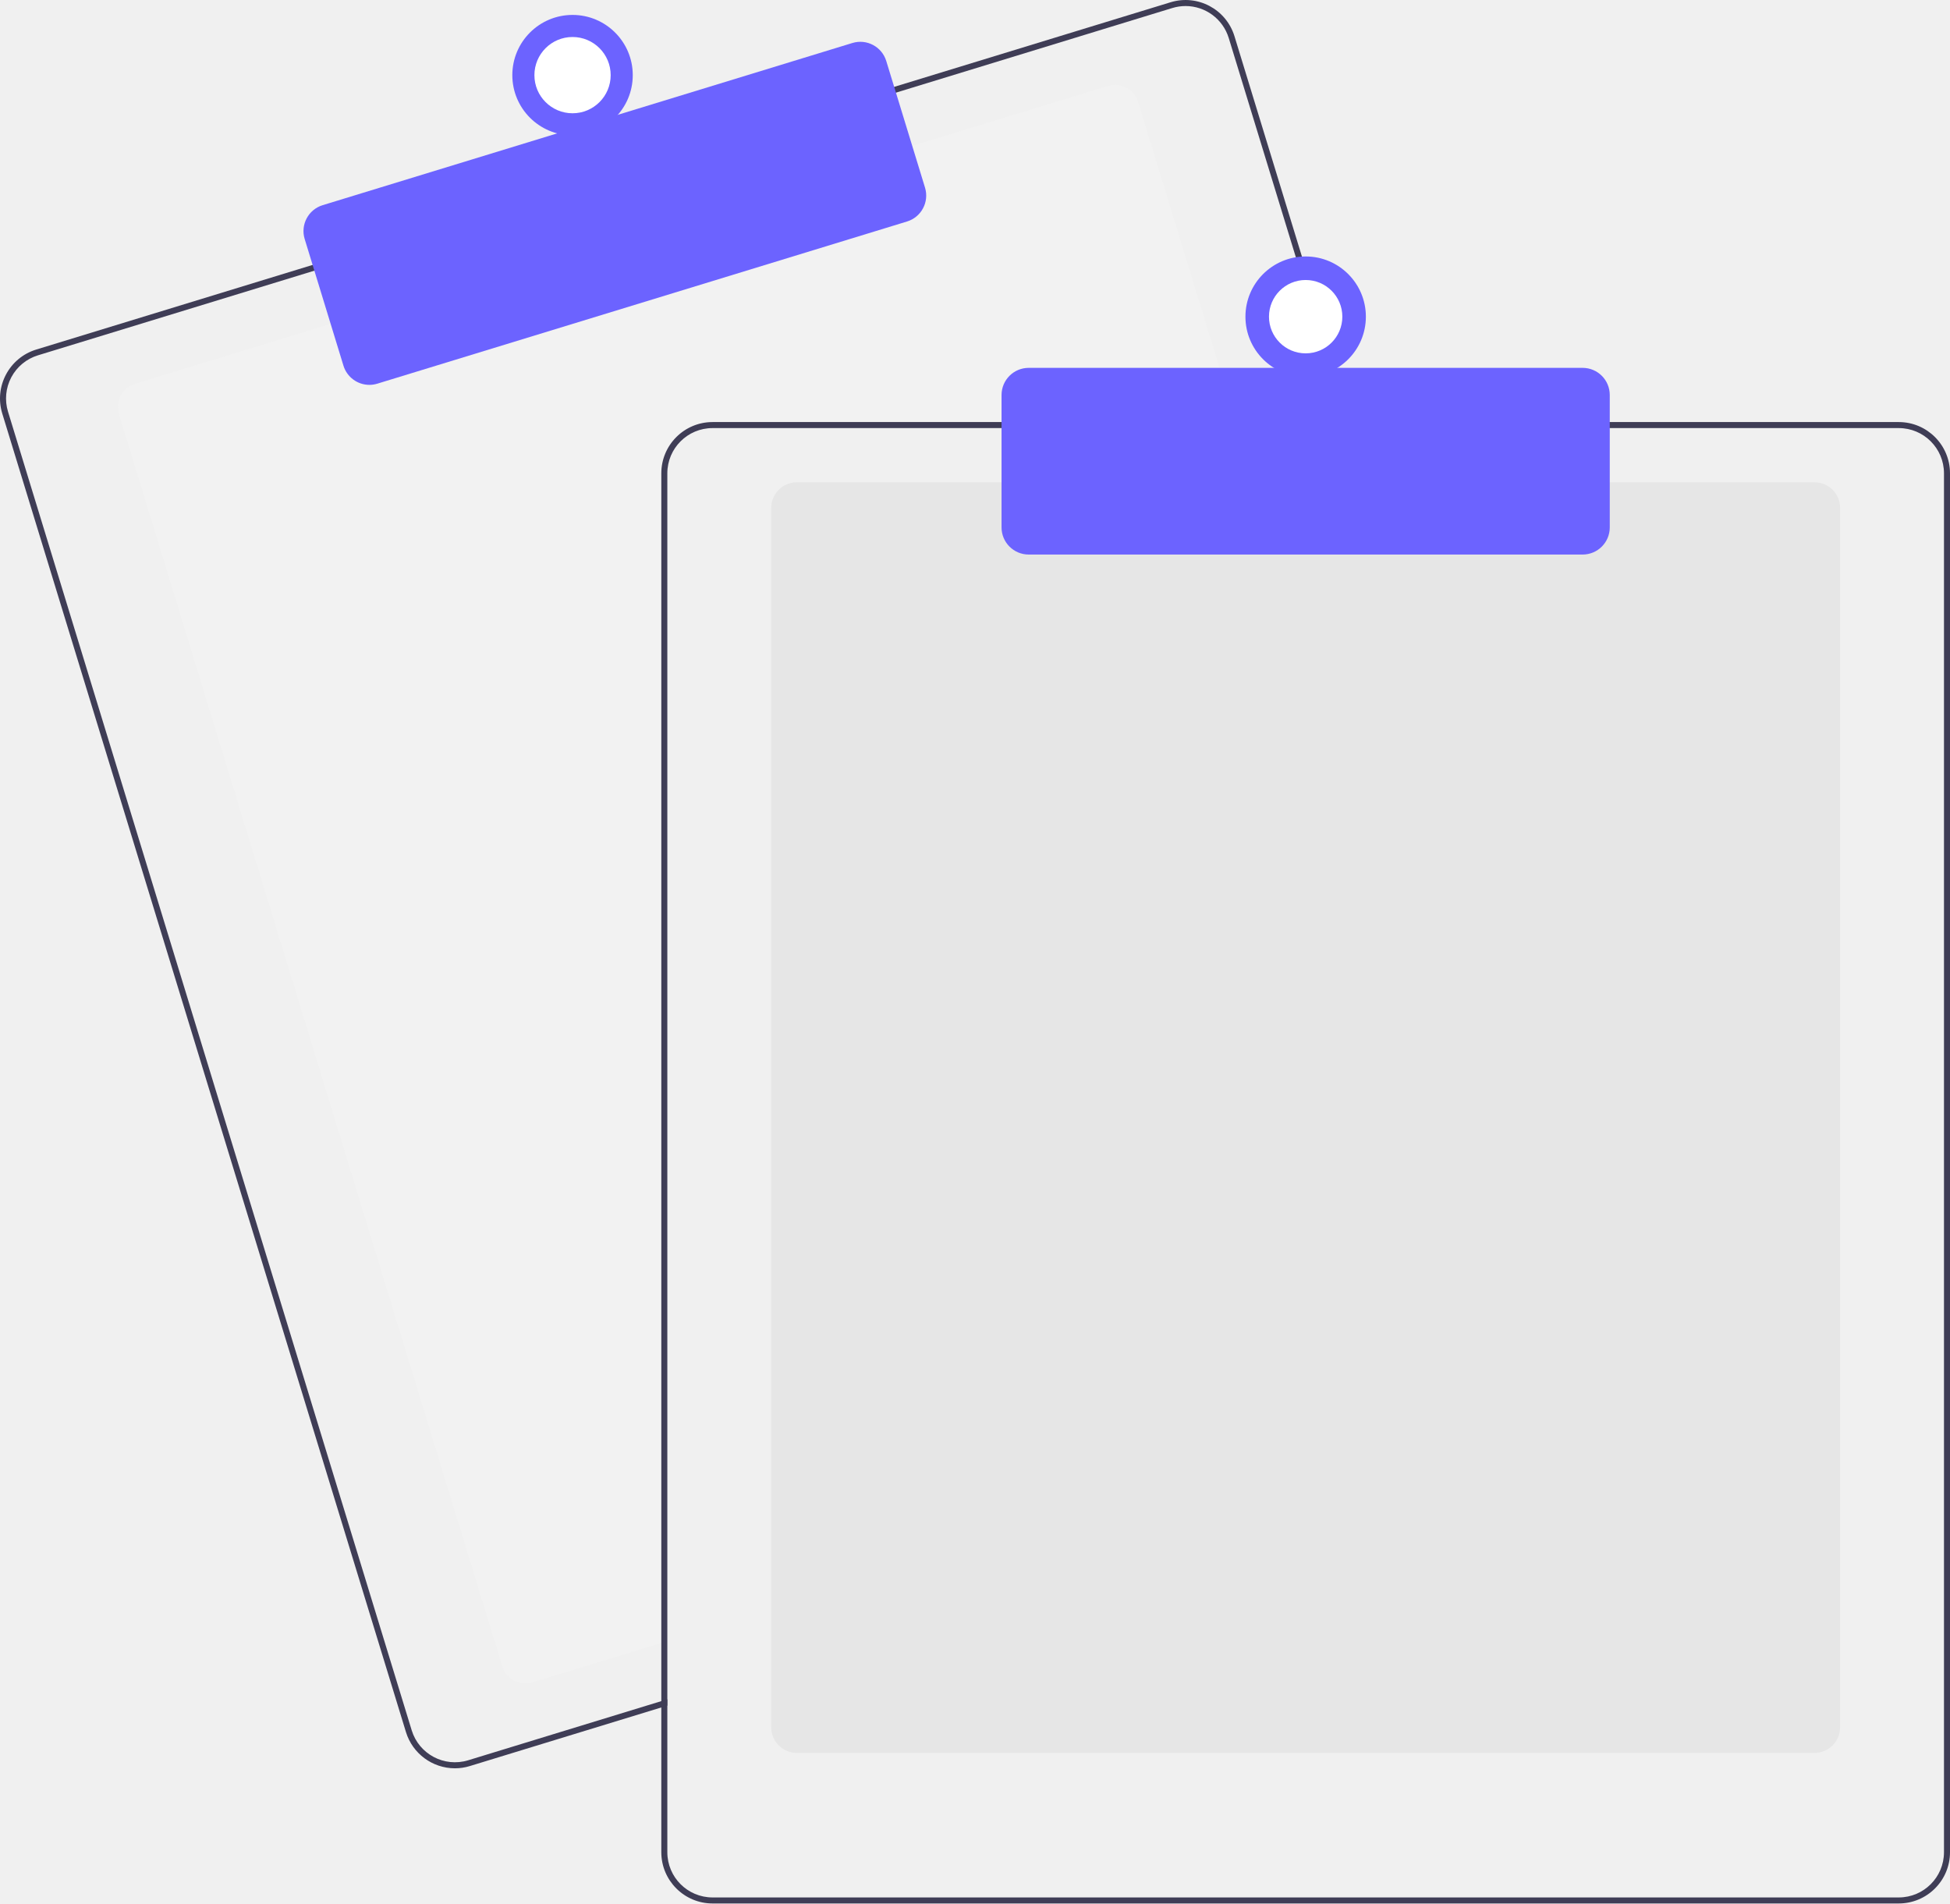
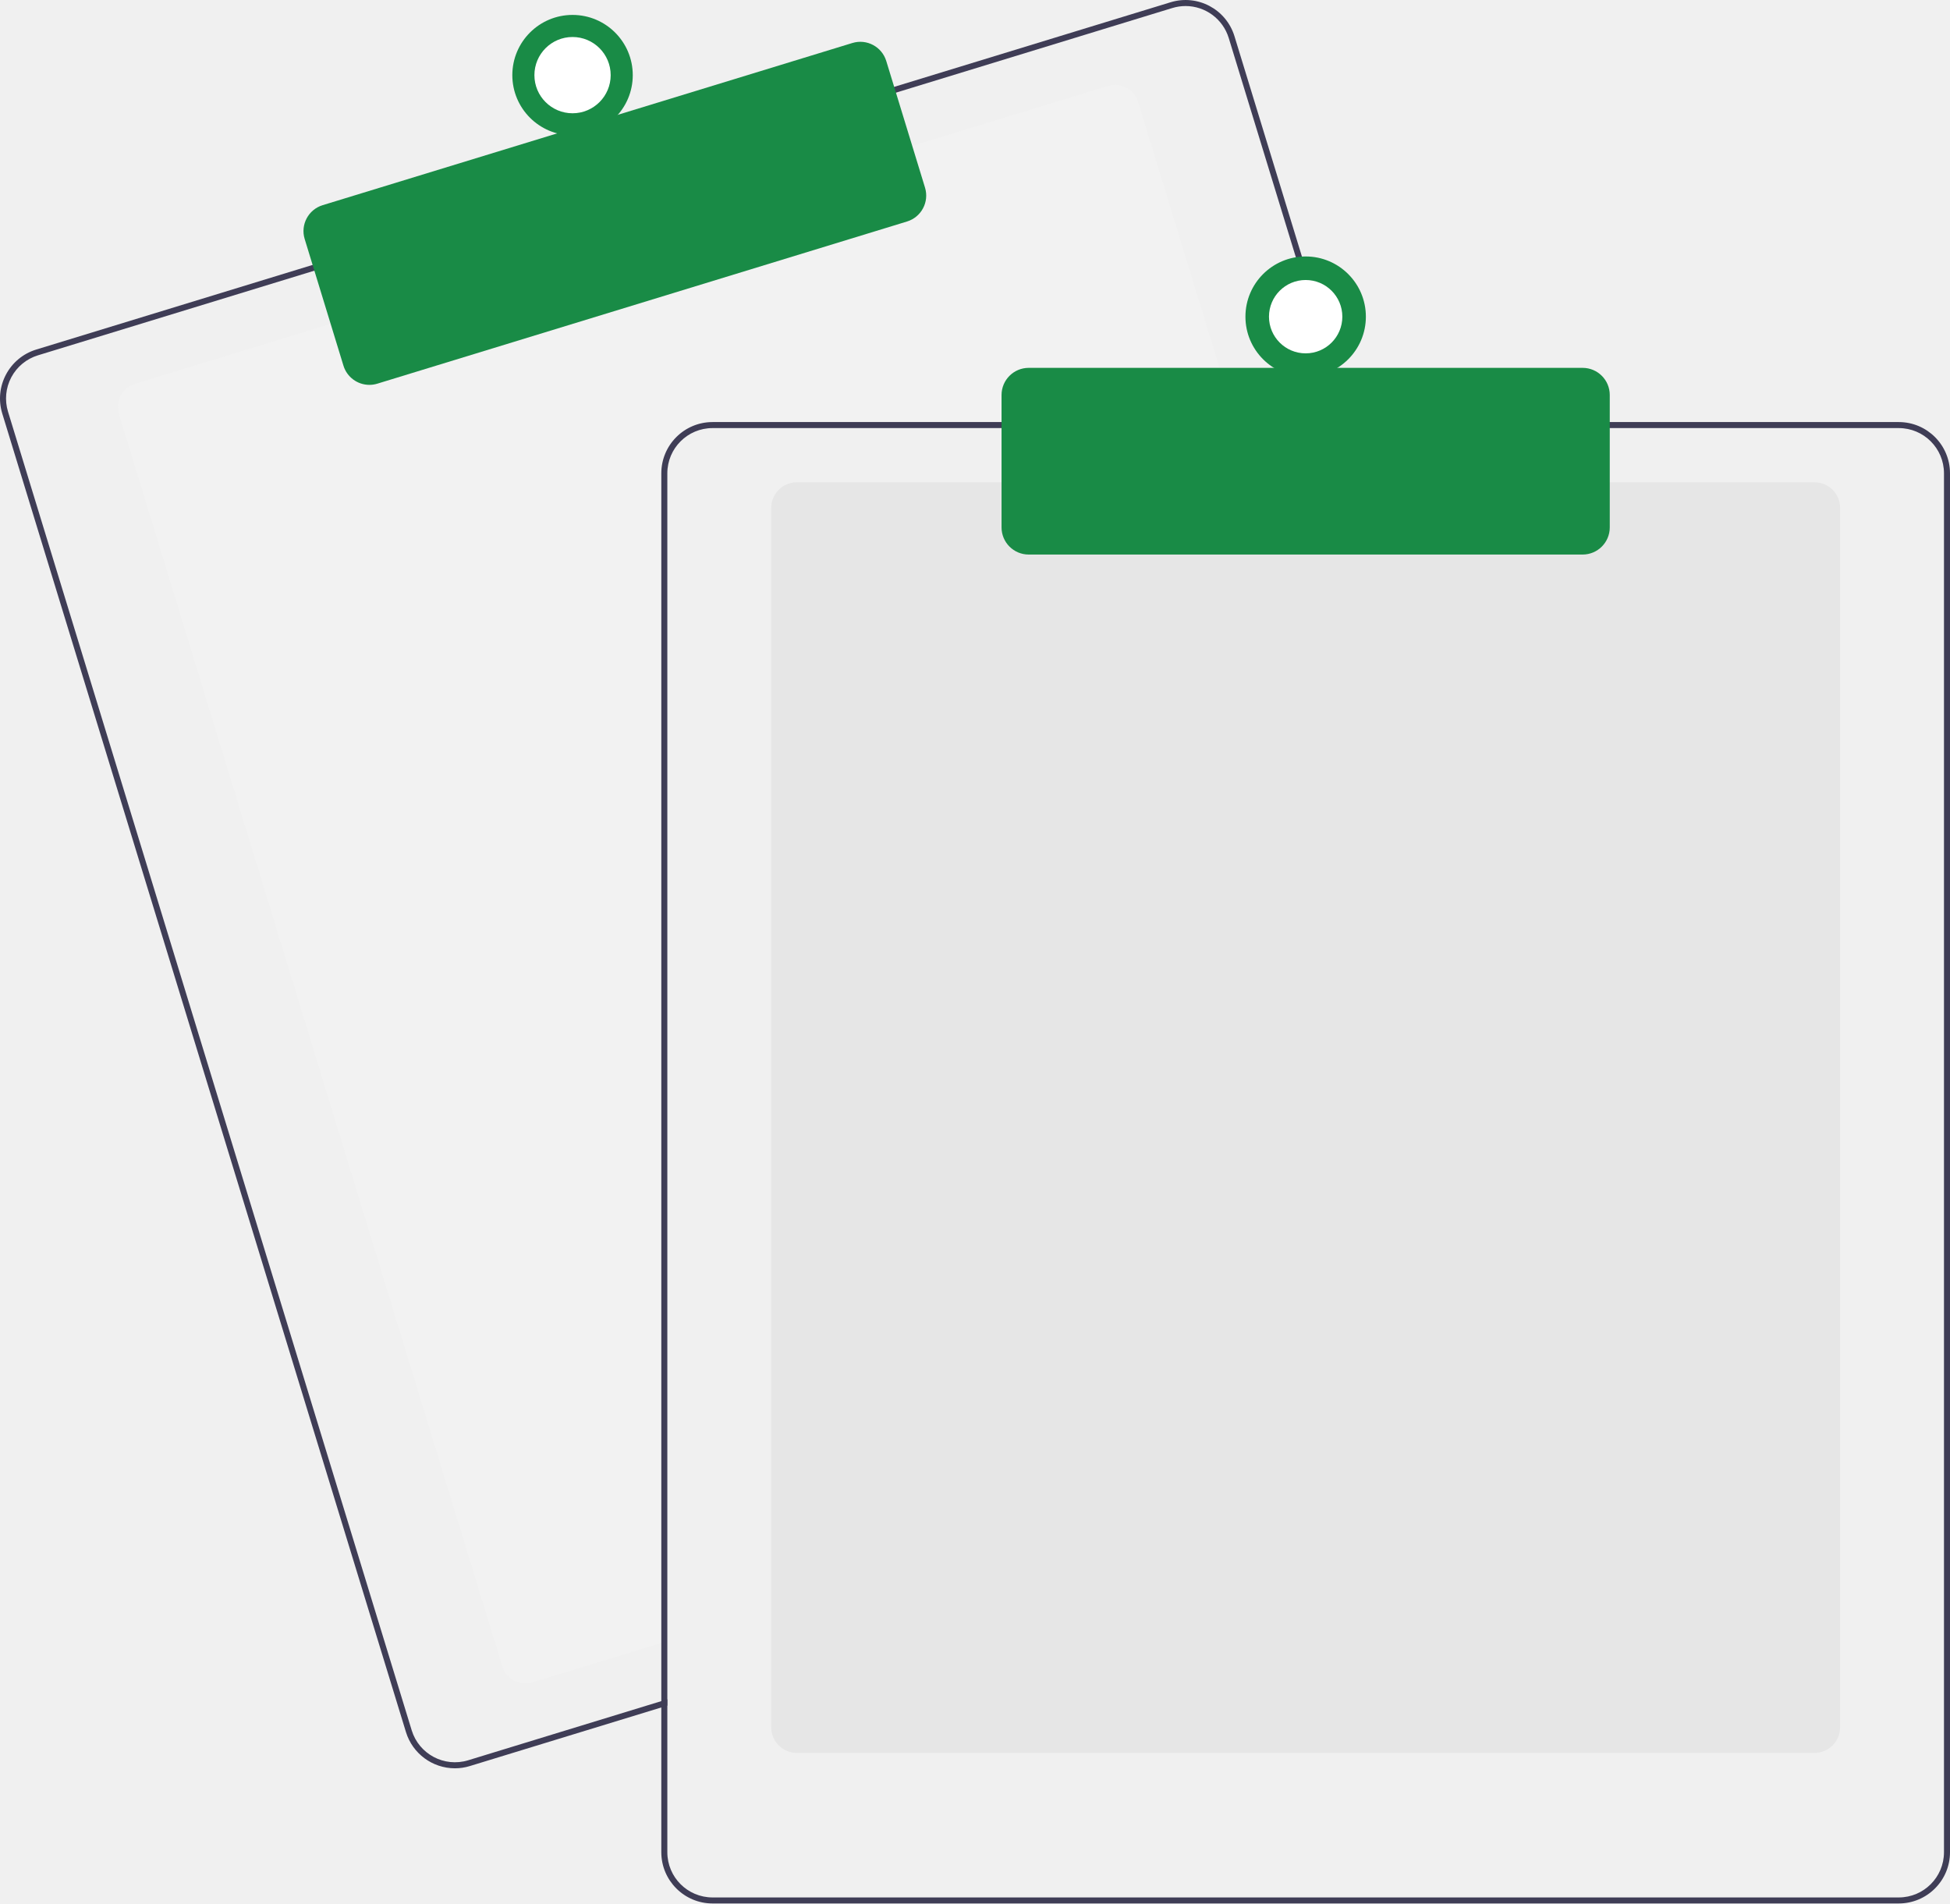
<svg xmlns="http://www.w3.org/2000/svg" width="647.636" height="632.174" viewBox="0 0 647.636 632.174" data-src="https://cdn.undraw.co/illustrations/no-data_ig65.svg" role="img" artist="Katerina Limpitsouni" source="https://undraw.co/">
  <path d="M687.328,276.087H512.818a15.018,15.018,0,0,0-15,15v387.85l-2,.61-42.81,13.11a8.007,8.007,0,0,1-9.99-5.31L315.678,271.397a8.003,8.003,0,0,1,5.31-9.99l65.97-20.2,191.25-58.54,65.97-20.2a7.989,7.989,0,0,1,9.99,5.3l32.55,106.32Z" transform="translate(-276.1819 -133.9131)" fill="#f2f2f2" />
  <path d="M725.408,274.087l-39.23-128.14a16.994,16.994,0,0,0-21.23-11.28l-92.75,28.39L380.958,221.607l-92.75,28.4a17.015,17.015,0,0,0-11.28,21.23l134.08,437.93a17.027,17.027,0,0,0,16.26,12.03,16.789,16.789,0,0,0,4.97-.75l63.58-19.46,2-.62v-2.09l-2,.61-64.17,19.65a15.015,15.015,0,0,1-18.73-9.95l-134.07-437.94a14.979,14.979,0,0,1,9.95-18.73l92.75-28.4,191.24-58.54,92.75-28.4a15.156,15.156,0,0,1,4.41-.66,15.015,15.015,0,0,1,14.32,10.61l39.05,127.56.62,2h2.08Z" transform="translate(-276.1819 -133.9131)" fill="#3f3d56" />
-   <path d="M398.863,261.734a9.016,9.016,0,0,1-8.611-6.367l-12.88-42.072a8.999,8.999,0,0,1,5.971-11.24l175.939-53.864a9.009,9.009,0,0,1,11.241,5.971l12.88,42.072a9.01,9.01,0,0,1-5.971,11.241L401.492,261.339A8.976,8.976,0,0,1,398.863,261.734Z" transform="translate(-276.1819 -133.9131)" fill="#6c63ff" />
-   <circle cx="190.154" cy="24.955" r="20" fill="#6c63ff" />
+   <path d="M398.863,261.734a9.016,9.016,0,0,1-8.611-6.367l-12.88-42.072a8.999,8.999,0,0,1,5.971-11.24l175.939-53.864a9.009,9.009,0,0,1,11.241,5.971l12.88,42.072a9.01,9.01,0,0,1-5.971,11.241L401.492,261.339A8.976,8.976,0,0,1,398.863,261.734Z" transform="translate(-276.1819 -133.9131)" fill="#198b46" />
+   <circle cx="190.154" cy="24.955" r="20" fill="#198b46" />
  <circle cx="190.154" cy="24.955" r="12.665" fill="#fff" />
  <path d="M878.818,716.087h-338a8.51,8.51,0,0,1-8.5-8.5v-405a8.51,8.51,0,0,1,8.5-8.5h338a8.51,8.51,0,0,1,8.5,8.5v405A8.51,8.51,0,0,1,878.818,716.087Z" transform="translate(-276.1819 -133.9131)" fill="#e6e6e6" />
  <path d="M723.318,274.087h-210.5a17.024,17.024,0,0,0-17,17v407.8l2-.61v-407.19a15.018,15.018,0,0,1,15-15H723.938Zm183.5,0h-394a17.024,17.024,0,0,0-17,17v458a17.024,17.024,0,0,0,17,17h394a17.024,17.024,0,0,0,17-17v-458A17.024,17.024,0,0,0,906.818,274.087Zm15,475a15.018,15.018,0,0,1-15,15h-394a15.018,15.018,0,0,1-15-15v-458a15.018,15.018,0,0,1,15-15h394a15.018,15.018,0,0,1,15,15Z" transform="translate(-276.1819 -133.9131)" fill="#3f3d56" />
-   <path d="M801.818,318.087h-184a9.01,9.01,0,0,1-9-9v-44a9.01,9.01,0,0,1,9-9h184a9.01,9.01,0,0,1,9,9v44A9.01,9.01,0,0,1,801.818,318.087Z" transform="translate(-276.1819 -133.9131)" fill="#6c63ff" />
-   <circle cx="433.636" cy="105.174" r="20" fill="#6c63ff" />
+   <path d="M801.818,318.087h-184a9.01,9.01,0,0,1-9-9v-44a9.01,9.01,0,0,1,9-9h184a9.01,9.01,0,0,1,9,9v44A9.01,9.01,0,0,1,801.818,318.087Z" transform="translate(-276.1819 -133.9131)" fill="#198b46" />
+   <circle cx="433.636" cy="105.174" r="20" fill="#198b46" />
  <circle cx="433.636" cy="105.174" r="12.182" fill="#fff" />
</svg>
